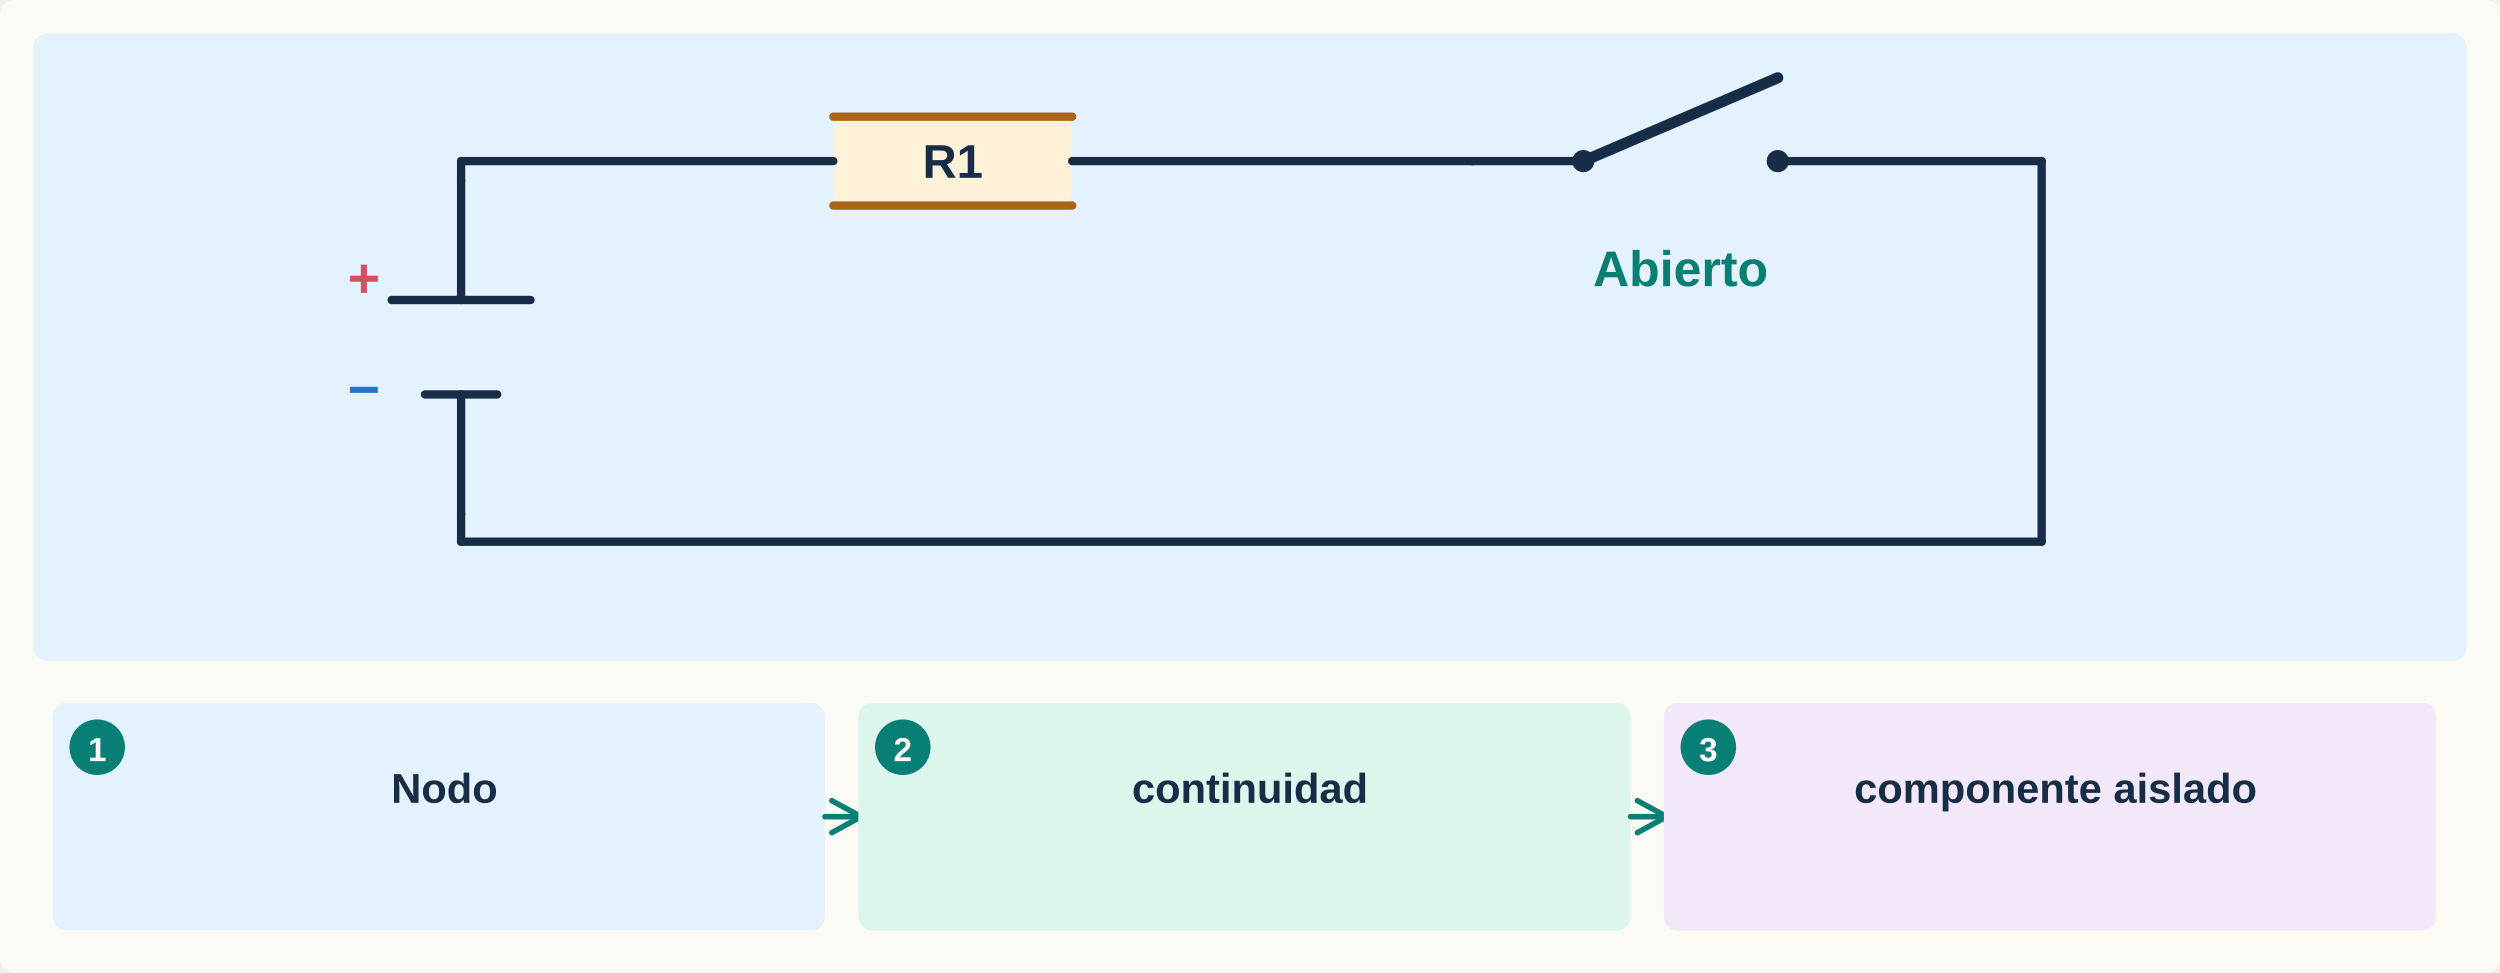
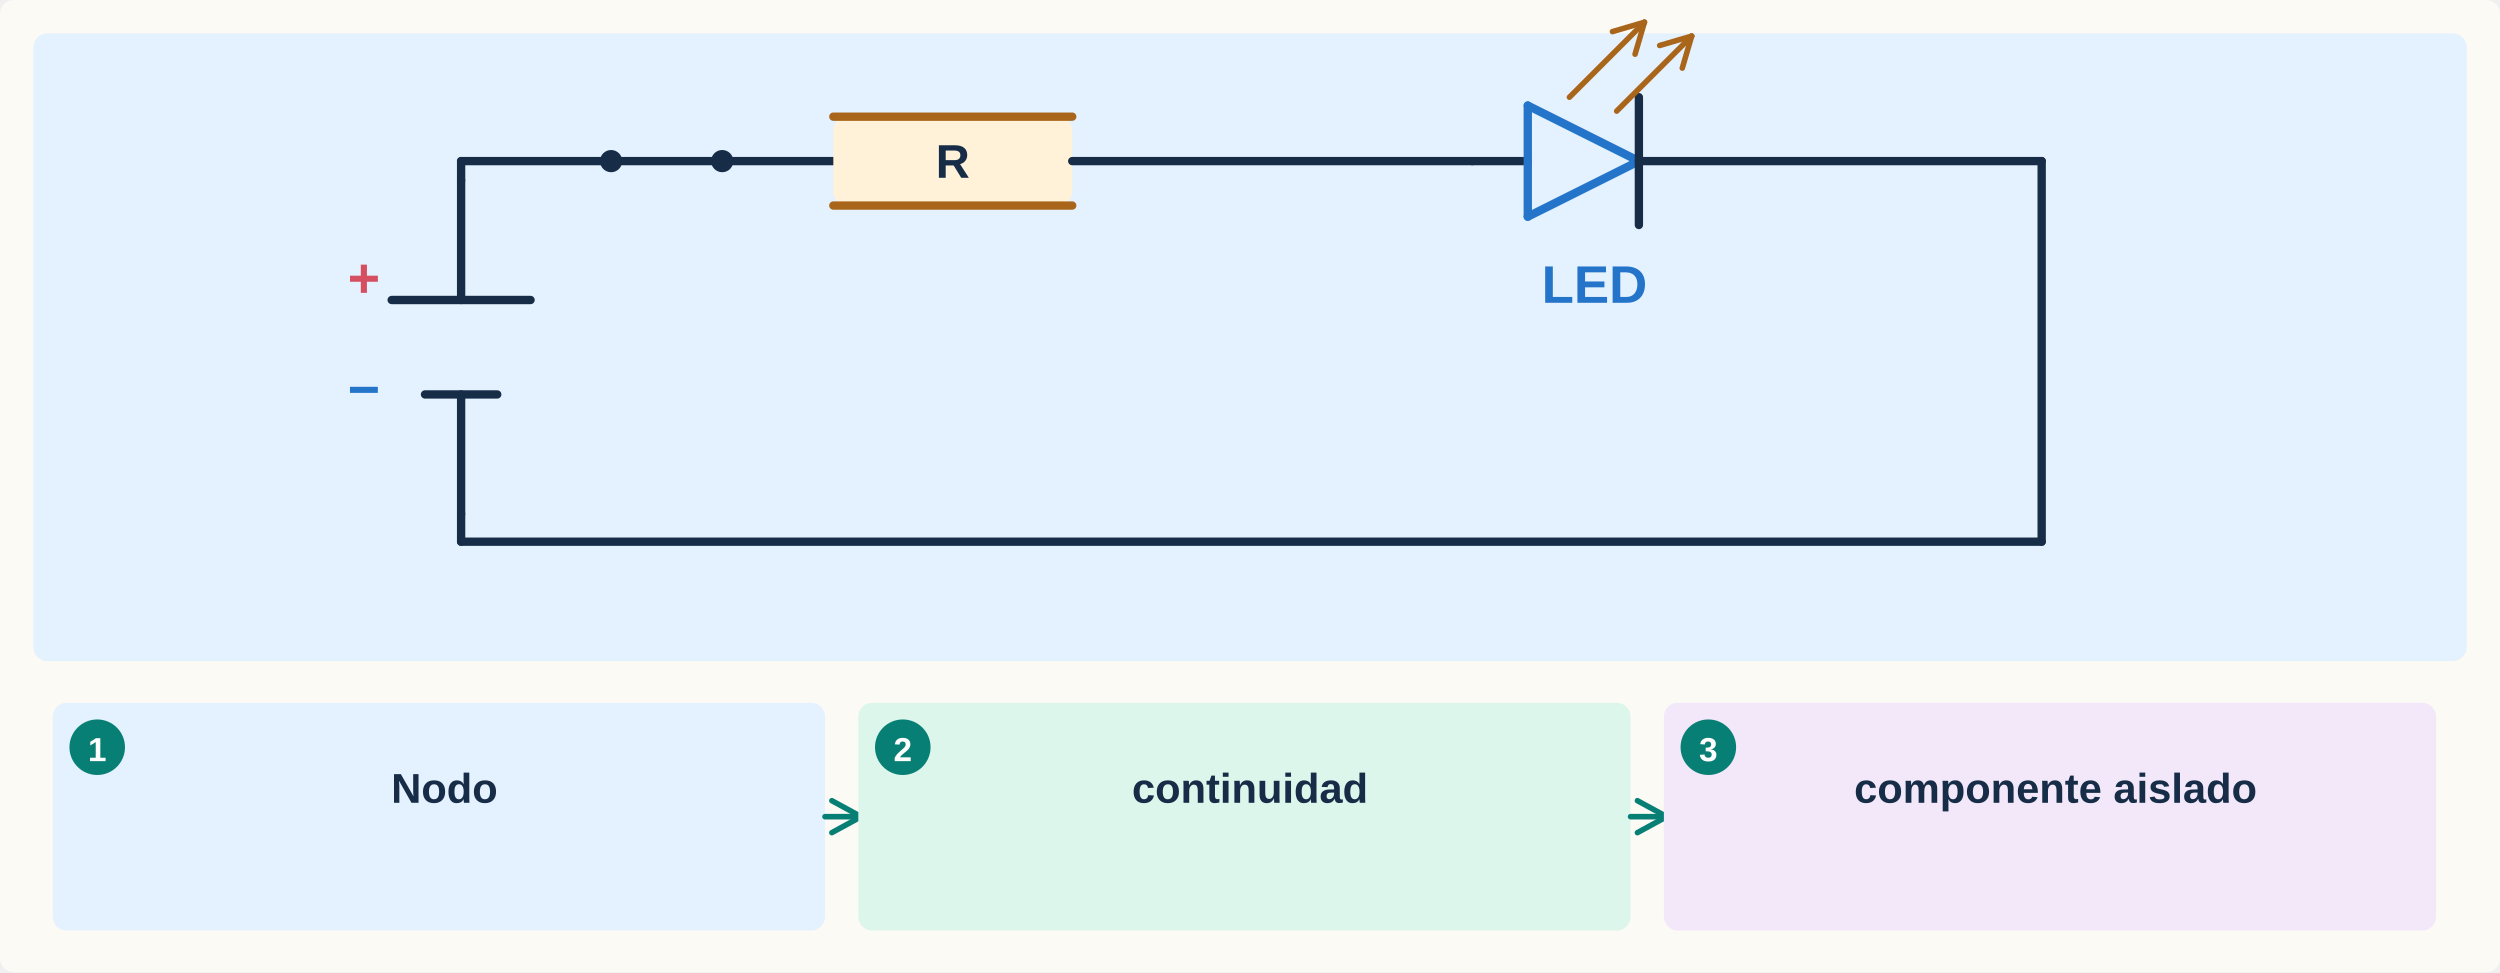
<svg xmlns="http://www.w3.org/2000/svg" viewBox="0 0 900 350" role="img">
  <rect x="0" y="0" width="900" height="350" rx="5" fill="#FCFAF4" />
  <rect x="12" y="12" width="876" height="226" rx="5" fill="#E4F1FE" />
  <line x1="166" y1="65" x2="166" y2="108" stroke="#172D47" stroke-width="3" stroke-linecap="round" />
  <line x1="166" y1="142" x2="166" y2="185" stroke="#172D47" stroke-width="3" stroke-linecap="round" />
  <line x1="141" y1="108" x2="191" y2="108" stroke="#172D47" stroke-width="3" stroke-linecap="round" />
  <line x1="153" y1="142" x2="179" y2="142" stroke="#172D47" stroke-width="3" stroke-linecap="round" />
  <text x="131" y="107" text-anchor="middle" font-family="Arial,sans-serif" font-size="20" font-weight="700" fill="#D64F61">+</text>
  <text x="131" y="147" text-anchor="middle" font-family="Arial,sans-serif" font-size="20" font-weight="700" fill="#2475CA">−</text>
  <line x1="166" y1="58" x2="166" y2="65" stroke="#172D47" stroke-width="3" stroke-linecap="round" />
  <line x1="166" y1="185" x2="166" y2="195" stroke="#172D47" stroke-width="3" stroke-linecap="round" />
  <line x1="166" y1="195" x2="735" y2="195" stroke="#172D47" stroke-width="3" stroke-linecap="round" />
+   <line x1="166" y1="58" x2="220" y2="58" stroke="#172D47" stroke-width="3" stroke-linecap="round" />
+   <circle cx="220" cy="58" r="4" fill="#172D47" />
+   <circle cx="260" cy="58" r="4" fill="#172D47" />
+   <line x1="220" y1="58" x2="260" y2="58" stroke="#172D47" stroke-width="3" stroke-linecap="round" />
+   <line x1="260" y1="58" x2="300" y2="58" stroke="#172D47" stroke-width="3" stroke-linecap="round" />
  <rect x="300" y="42" width="86" height="32" rx="5" fill="#FFF2D9" />
  <line x1="300" y1="42" x2="386" y2="42" stroke="#A96519" stroke-width="3" stroke-linecap="round" />
  <line x1="300" y1="74" x2="386" y2="74" stroke="#A96519" stroke-width="3" stroke-linecap="round" />
-   <text x="343" y="64" text-anchor="middle" font-family="Arial,sans-serif" font-size="17" font-weight="700" fill="#172D47">R1</text>
-   <line x1="166" y1="58" x2="300" y2="58" stroke="#172D47" stroke-width="3" stroke-linecap="round" />
+   <text x="343" y="64" text-anchor="middle" font-family="Arial,sans-serif" font-size="17" font-weight="700" fill="#172D47">R</text>
  <line x1="386" y1="58" x2="530" y2="58" stroke="#172D47" stroke-width="3" stroke-linecap="round" />
-   <line x1="530" y1="58" x2="570" y2="58" stroke="#172D47" stroke-width="3" stroke-linecap="round" />
-   <circle cx="570" cy="58" r="4" fill="#172D47" />
-   <circle cx="640" cy="58" r="4" fill="#172D47" />
-   <line x1="570" y1="58" x2="640" y2="28" stroke="#172D47" stroke-width="4" stroke-linecap="round" />
-   <line x1="640" y1="58" x2="735" y2="58" stroke="#172D47" stroke-width="3" stroke-linecap="round" />
-   <text x="605" y="103" text-anchor="middle" font-family="Arial,sans-serif" font-size="18" font-weight="700" fill="#087F75">Abierto</text>
+   <line x1="530" y1="58" x2="550" y2="58" stroke="#172D47" stroke-width="3" stroke-linecap="round" />
+   <line x1="550" y1="38" x2="550" y2="78" stroke="#2475CA" stroke-width="3" stroke-linecap="round" />
+   <line x1="550" y1="78" x2="590" y2="58" stroke="#2475CA" stroke-width="3" stroke-linecap="round" />
+   <line x1="590" y1="58" x2="550" y2="38" stroke="#2475CA" stroke-width="3" stroke-linecap="round" />
+   <line x1="590" y1="35" x2="590" y2="81" stroke="#172D47" stroke-width="3" stroke-linecap="round" />
+   <line x1="590" y1="58" x2="735" y2="58" stroke="#172D47" stroke-width="3" stroke-linecap="round" />
+   <line x1="565" y1="35" x2="592" y2="8" stroke="#A96519" stroke-width="2" stroke-linecap="round" />
+   <line x1="592" y1="8" x2="588.622" y2="19.515" stroke="#A96519" stroke-width="2" stroke-linecap="round" />
+   <line x1="592" y1="8" x2="580.485" y2="11.378" stroke="#A96519" stroke-width="2" stroke-linecap="round" />
+   <line x1="582" y1="40" x2="609" y2="13" stroke="#A96519" stroke-width="2" stroke-linecap="round" />
+   <line x1="609" y1="13" x2="605.622" y2="24.515" stroke="#A96519" stroke-width="2" stroke-linecap="round" />
+   <line x1="609" y1="13" x2="597.485" y2="16.378" stroke="#A96519" stroke-width="2" stroke-linecap="round" />
+   <text x="574" y="109" text-anchor="middle" font-family="Arial,sans-serif" font-size="19" font-weight="700" fill="#2475CA">LED</text>
  <line x1="735" y1="58" x2="735" y2="195" stroke="#172D47" stroke-width="3" stroke-linecap="round" />
  <rect x="19" y="253" width="278" height="82" rx="5" fill="#E4F1FE" />
  <circle cx="35" cy="269" r="10" fill="#087F75" />
  <text x="35" y="274" text-anchor="middle" font-family="Arial,sans-serif" font-size="12" font-weight="700" fill="#FFFFFF">1</text>
  <text x="160" y="289" text-anchor="middle" font-family="Arial,sans-serif" font-size="15" font-weight="700" fill="#172D47">Nodo</text>
  <line x1="297" y1="294" x2="310" y2="294" stroke="#087F75" stroke-width="2" stroke-linecap="round" />
  <line x1="310" y1="294" x2="299.469" y2="299.753" stroke="#087F75" stroke-width="2" stroke-linecap="round" />
  <line x1="310" y1="294" x2="299.469" y2="288.247" stroke="#087F75" stroke-width="2" stroke-linecap="round" />
  <rect x="309" y="253" width="278" height="82" rx="5" fill="#DDF6EB" />
  <circle cx="325" cy="269" r="10" fill="#087F75" />
  <text x="325" y="274" text-anchor="middle" font-family="Arial,sans-serif" font-size="12" font-weight="700" fill="#FFFFFF">2</text>
  <text x="450" y="289" text-anchor="middle" font-family="Arial,sans-serif" font-size="15" font-weight="700" fill="#172D47">continuidad</text>
  <line x1="587" y1="294" x2="600" y2="294" stroke="#087F75" stroke-width="2" stroke-linecap="round" />
  <line x1="600" y1="294" x2="589.469" y2="299.753" stroke="#087F75" stroke-width="2" stroke-linecap="round" />
  <line x1="600" y1="294" x2="589.469" y2="288.247" stroke="#087F75" stroke-width="2" stroke-linecap="round" />
  <rect x="599" y="253" width="278" height="82" rx="5" fill="#F2E8FA" />
  <circle cx="615" cy="269" r="10" fill="#087F75" />
  <text x="615" y="274" text-anchor="middle" font-family="Arial,sans-serif" font-size="12" font-weight="700" fill="#FFFFFF">3</text>
  <text x="740" y="289" text-anchor="middle" font-family="Arial,sans-serif" font-size="15" font-weight="700" fill="#172D47">componente aislado</text>
</svg>
